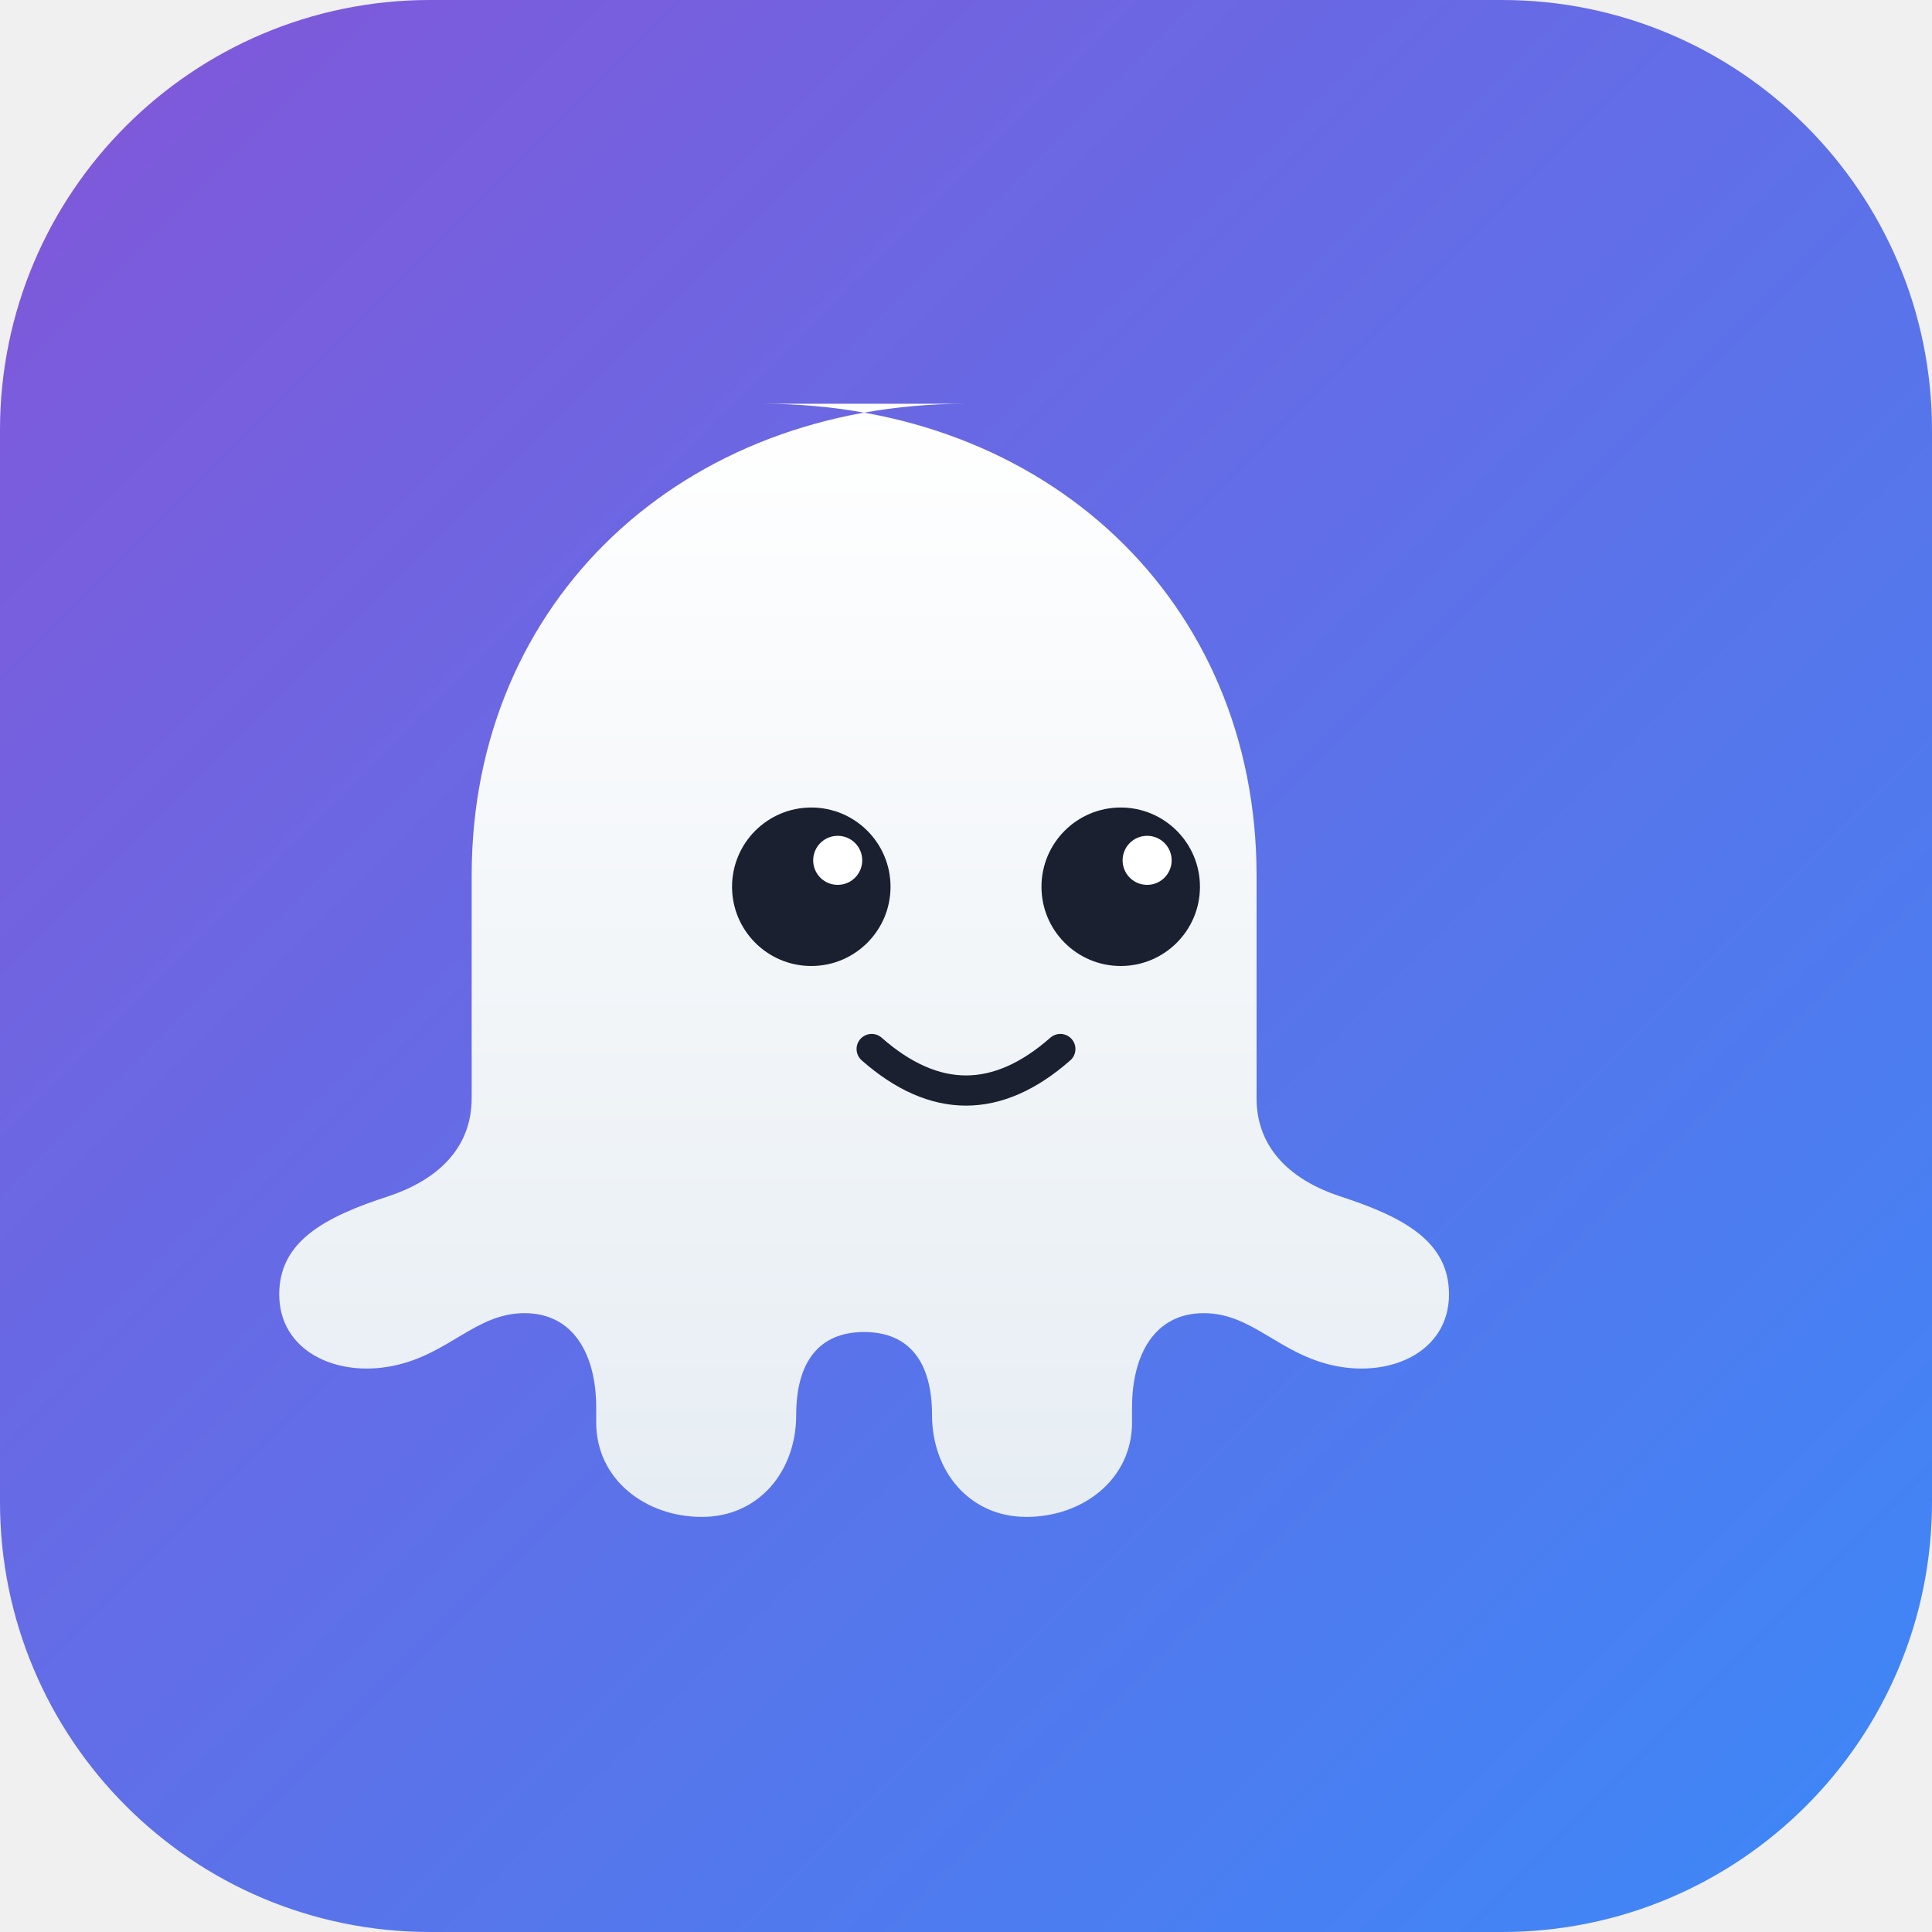
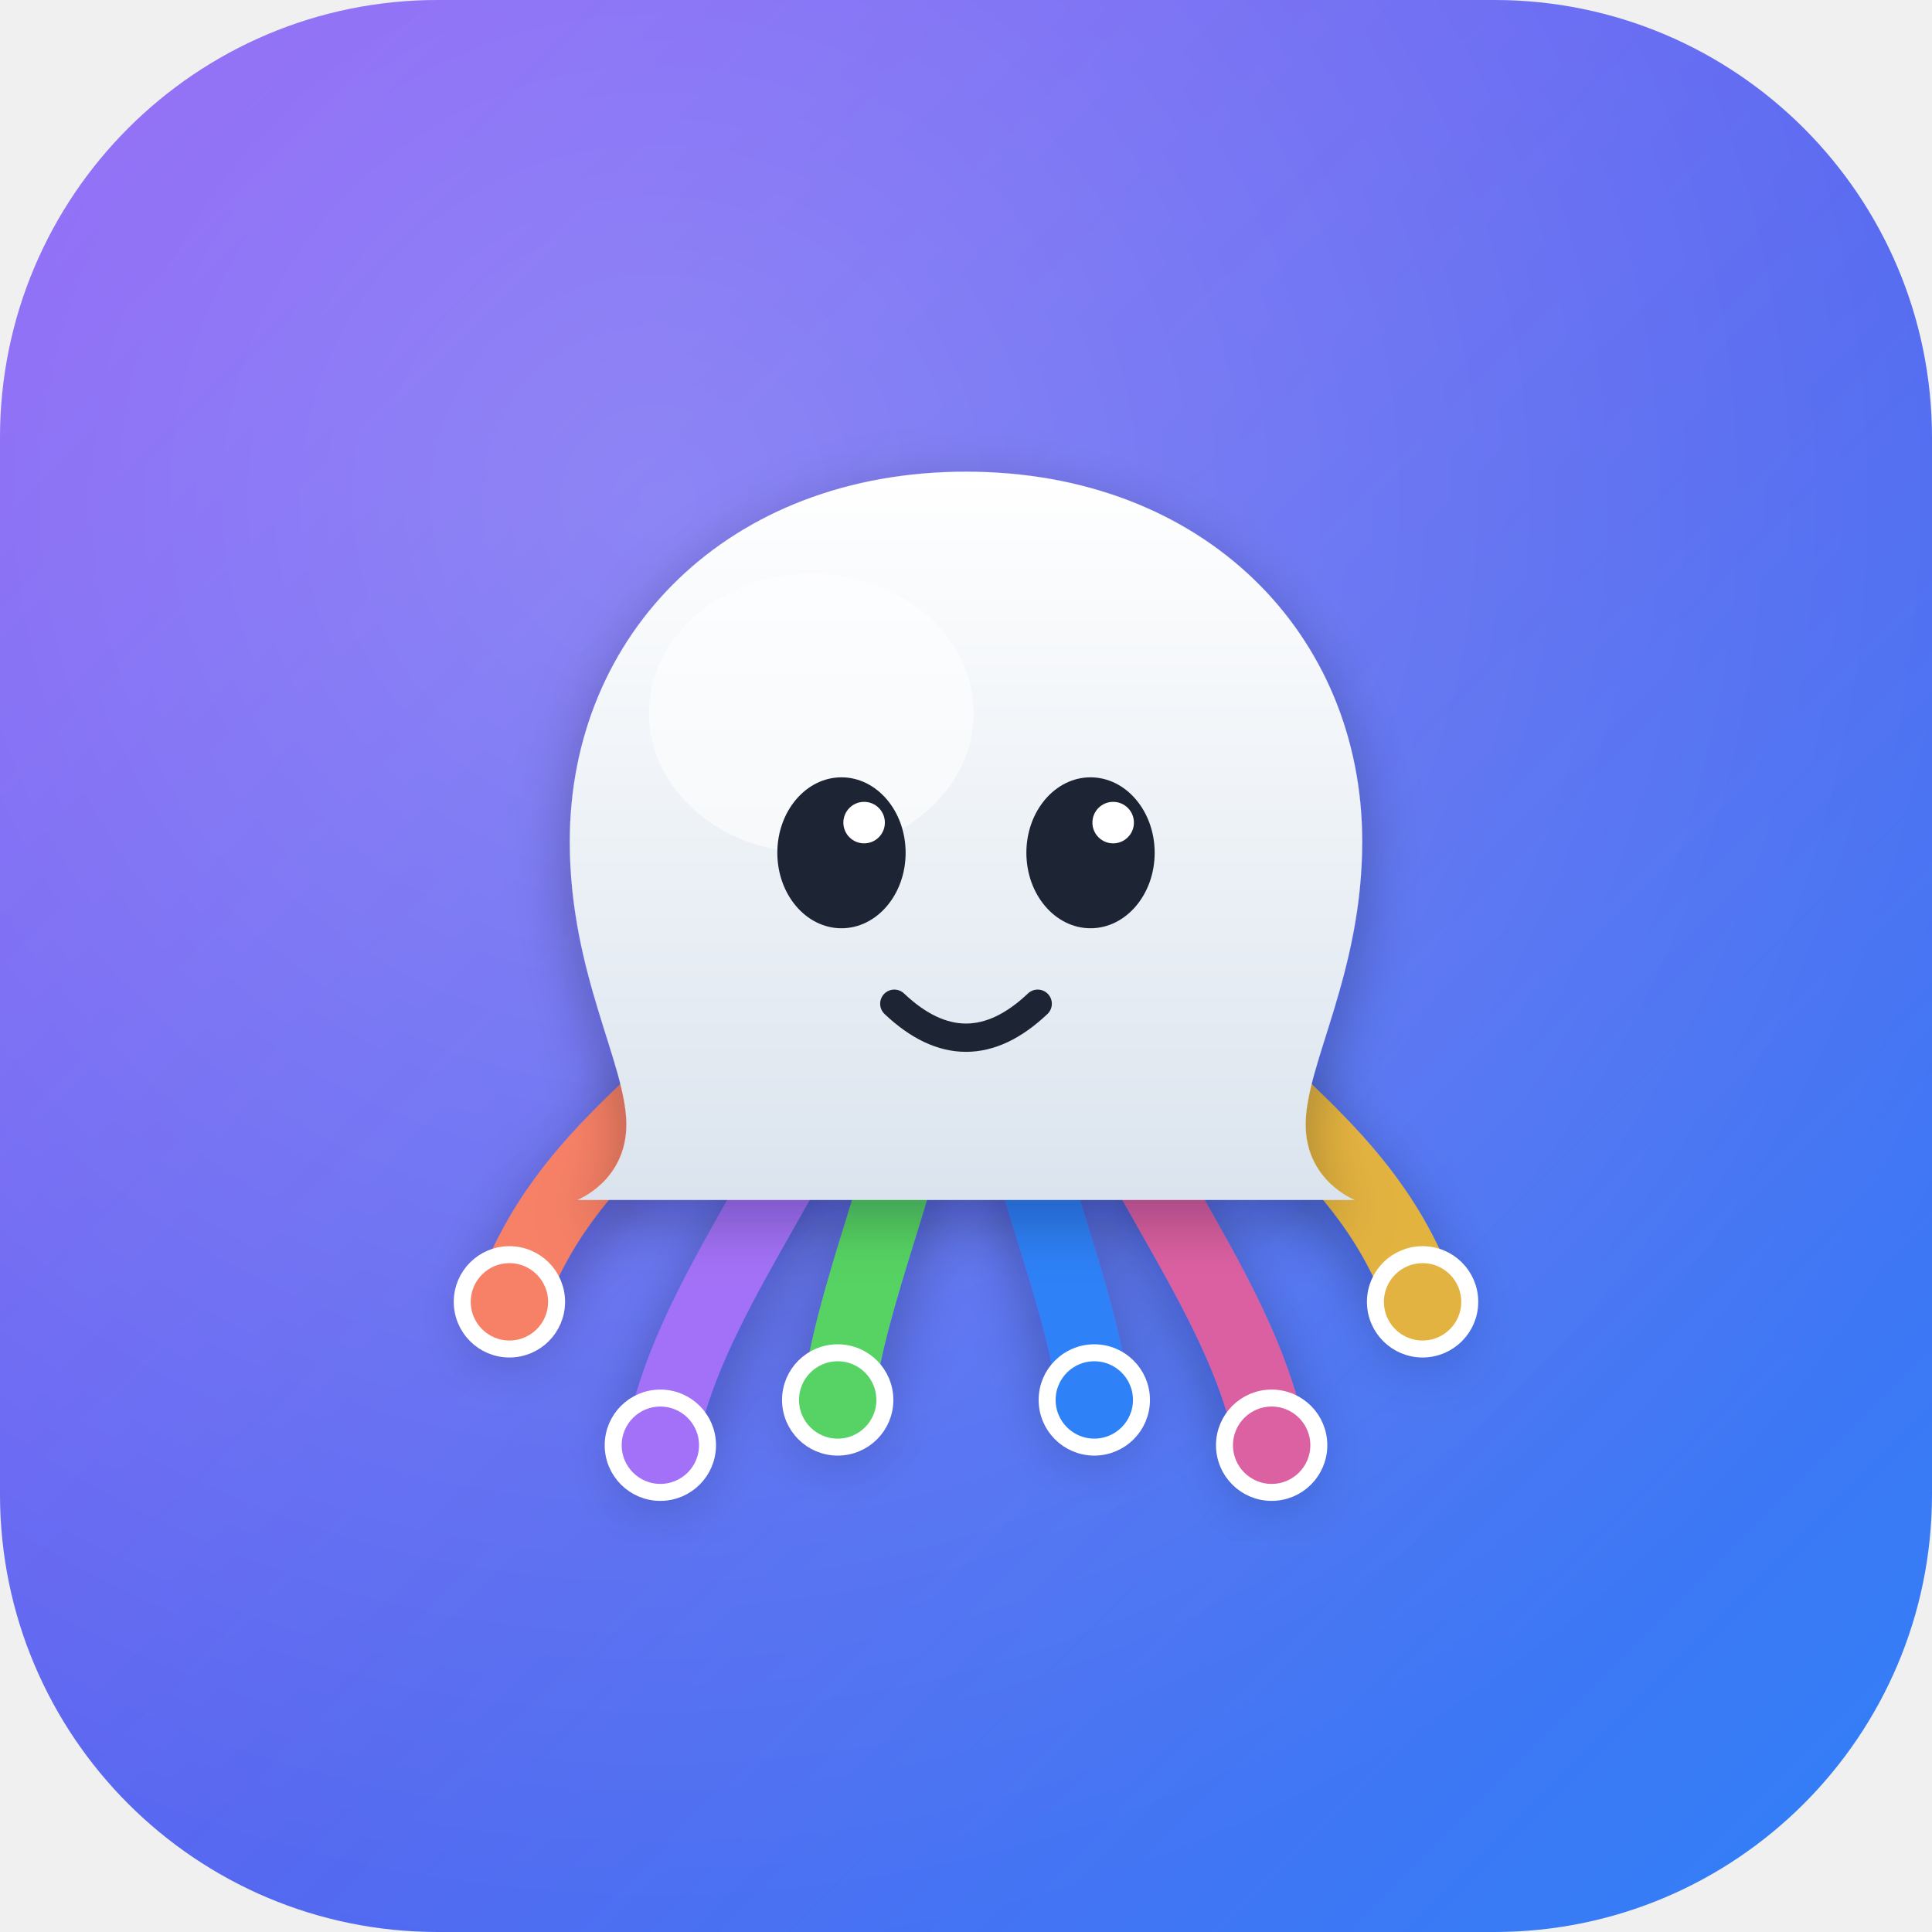
<svg xmlns="http://www.w3.org/2000/svg" width="1024" height="1024" viewBox="0 0 1024 1024">
  <defs>
-     <linearGradient id="bg" x1="0" y1="0" x2="1" y2="1">
-       <stop offset="0" stop-color="#7b4cd6" />
+     <linearGradient id="tile" x1="0" y1="0" x2="1" y2="1">
+       <stop offset="0" stop-color="#8a5cf6" />
+       <stop offset=".55" stop-color="#5468f0" />
      <stop offset="1" stop-color="#2f81f7" />
    </linearGradient>
-     <linearGradient id="body" x1="0" y1="0" x2="0" y2="1">
+     <linearGradient id="head" x1="0" y1="0" x2="0" y2="1">
      <stop offset="0" stop-color="#ffffff" />
-       <stop offset="1" stop-color="#e6edf3" />
+       <stop offset="1" stop-color="#dbe4ee" />
    </linearGradient>
+     <radialGradient id="sheen" cx=".34" cy=".26" r=".75">
+       <stop offset="0" stop-color="#ffffff" stop-opacity=".22" />
+       <stop offset="1" stop-color="#ffffff" stop-opacity="0" />
+     </radialGradient>
+     <filter id="soft" x="-20%" y="-20%" width="140%" height="140%">
+       <feDropShadow dx="0" dy="10" stdDeviation="16" flood-color="#0a0f1c" flood-opacity="0.28" />
+     </filter>
  </defs>
-   <rect x="0" y="0" width="1024" height="1024" rx="228" fill="url(#bg)" />
-   <rect x="0" y="0" width="1024" height="1024" rx="228" fill="#ffffff" opacity="0.06" />
-   <g fill="url(#body)">
-     <path d="M512 214              c-150 0 -262 104 -262 250              v118              c0 28 -20 44 -44 52              c-34 11 -58 24 -58 52              c0 30 30 44 60 38              c30 -6 44 -28 70 -28              c26 0 38 22 38 50              v8              c0 30 26 50 56 50              c30 0 50 -24 50 -54              c0 -28 12 -44 36 -44              c24 0 36 16 36 44              c0 30 20 54 50 54              c30 0 56 -20 56 -50              v-8              c0 -28 12 -50 38 -50              c26 0 40 22 70 28              c30 6 60 -8 60 -38              c0 -28 -24 -41 -58 -52              c-24 -8 -44 -24 -44 -52              v-118              c0 -146 -112 -250 -262 -250 z" />
+   <rect x="0" y="0" width="1024" height="1024" rx="232" fill="url(#tile)" />
+   <rect x="0" y="0" width="1024" height="1024" rx="232" fill="url(#sheen)" />
+   <g fill="none" stroke-linecap="round" stroke-width="38" filter="url(#soft)">
+     <path d="M412 512 C 366 580, 300 606, 270 690" stroke="#f78166" />
+     <path d="M454 540 C 424 624, 364 690, 350 766" stroke="#a371f7" />
+     <path d="M492 552 C 480 626, 452 682, 444 742" stroke="#56d364" />
+     <path d="M532 552 C 544 626, 572 682, 580 742" stroke="#2f81f7" />
+     <path d="M570 540 C 600 624, 660 690, 674 766" stroke="#db61a2" />
+     <path d="M612 512 C 658 580, 724 606, 754 690" stroke="#e3b341" />
  </g>
-   <g fill="#1a2030">
-     <circle cx="430" cy="470" r="42" />
-     <circle cx="594" cy="470" r="42" />
+   <g stroke="#ffffff" stroke-width="9">
+     <circle cx="270" cy="690" r="25" fill="#f78166" />
+     <circle cx="350" cy="766" r="25" fill="#a371f7" />
+     <circle cx="444" cy="742" r="25" fill="#56d364" />
+     <circle cx="580" cy="742" r="25" fill="#2f81f7" />
+     <circle cx="674" cy="766" r="25" fill="#db61a2" />
+     <circle cx="754" cy="690" r="25" fill="#e3b341" />
+   </g>
+   <g filter="url(#soft)">
+     <path d="M512 250              c-126 0 -210 86 -210 196              c0 70 30 118 30 150              c0 30 -26 40 -26 40              h412              c0 0 -26 -10 -26 -40              c0 -32 30 -80 30 -150              c0 -110 -84 -196 -210 -196 z" fill="url(#head)" />
+   </g>
+   <ellipse cx="430" cy="378" rx="86" ry="74" fill="#ffffff" opacity="0.55" />
+   <g fill="#1d2433">
+     <ellipse cx="446" cy="452" rx="34" ry="40" />
+     <ellipse cx="578" cy="452" rx="34" ry="40" />
  </g>
  <g fill="#ffffff">
-     <circle cx="444" cy="456" r="13" />
-     <circle cx="608" cy="456" r="13" />
+     <circle cx="458" cy="436" r="11" />
+     <circle cx="590" cy="436" r="11" />
  </g>
-   <path d="M462 556 q50 44 100 0" fill="none" stroke="#1a2030" stroke-width="16" stroke-linecap="round" />
+   <path d="M474 532 q38 36 76 0" fill="none" stroke="#1d2433" stroke-width="15" stroke-linecap="round" />
</svg>
